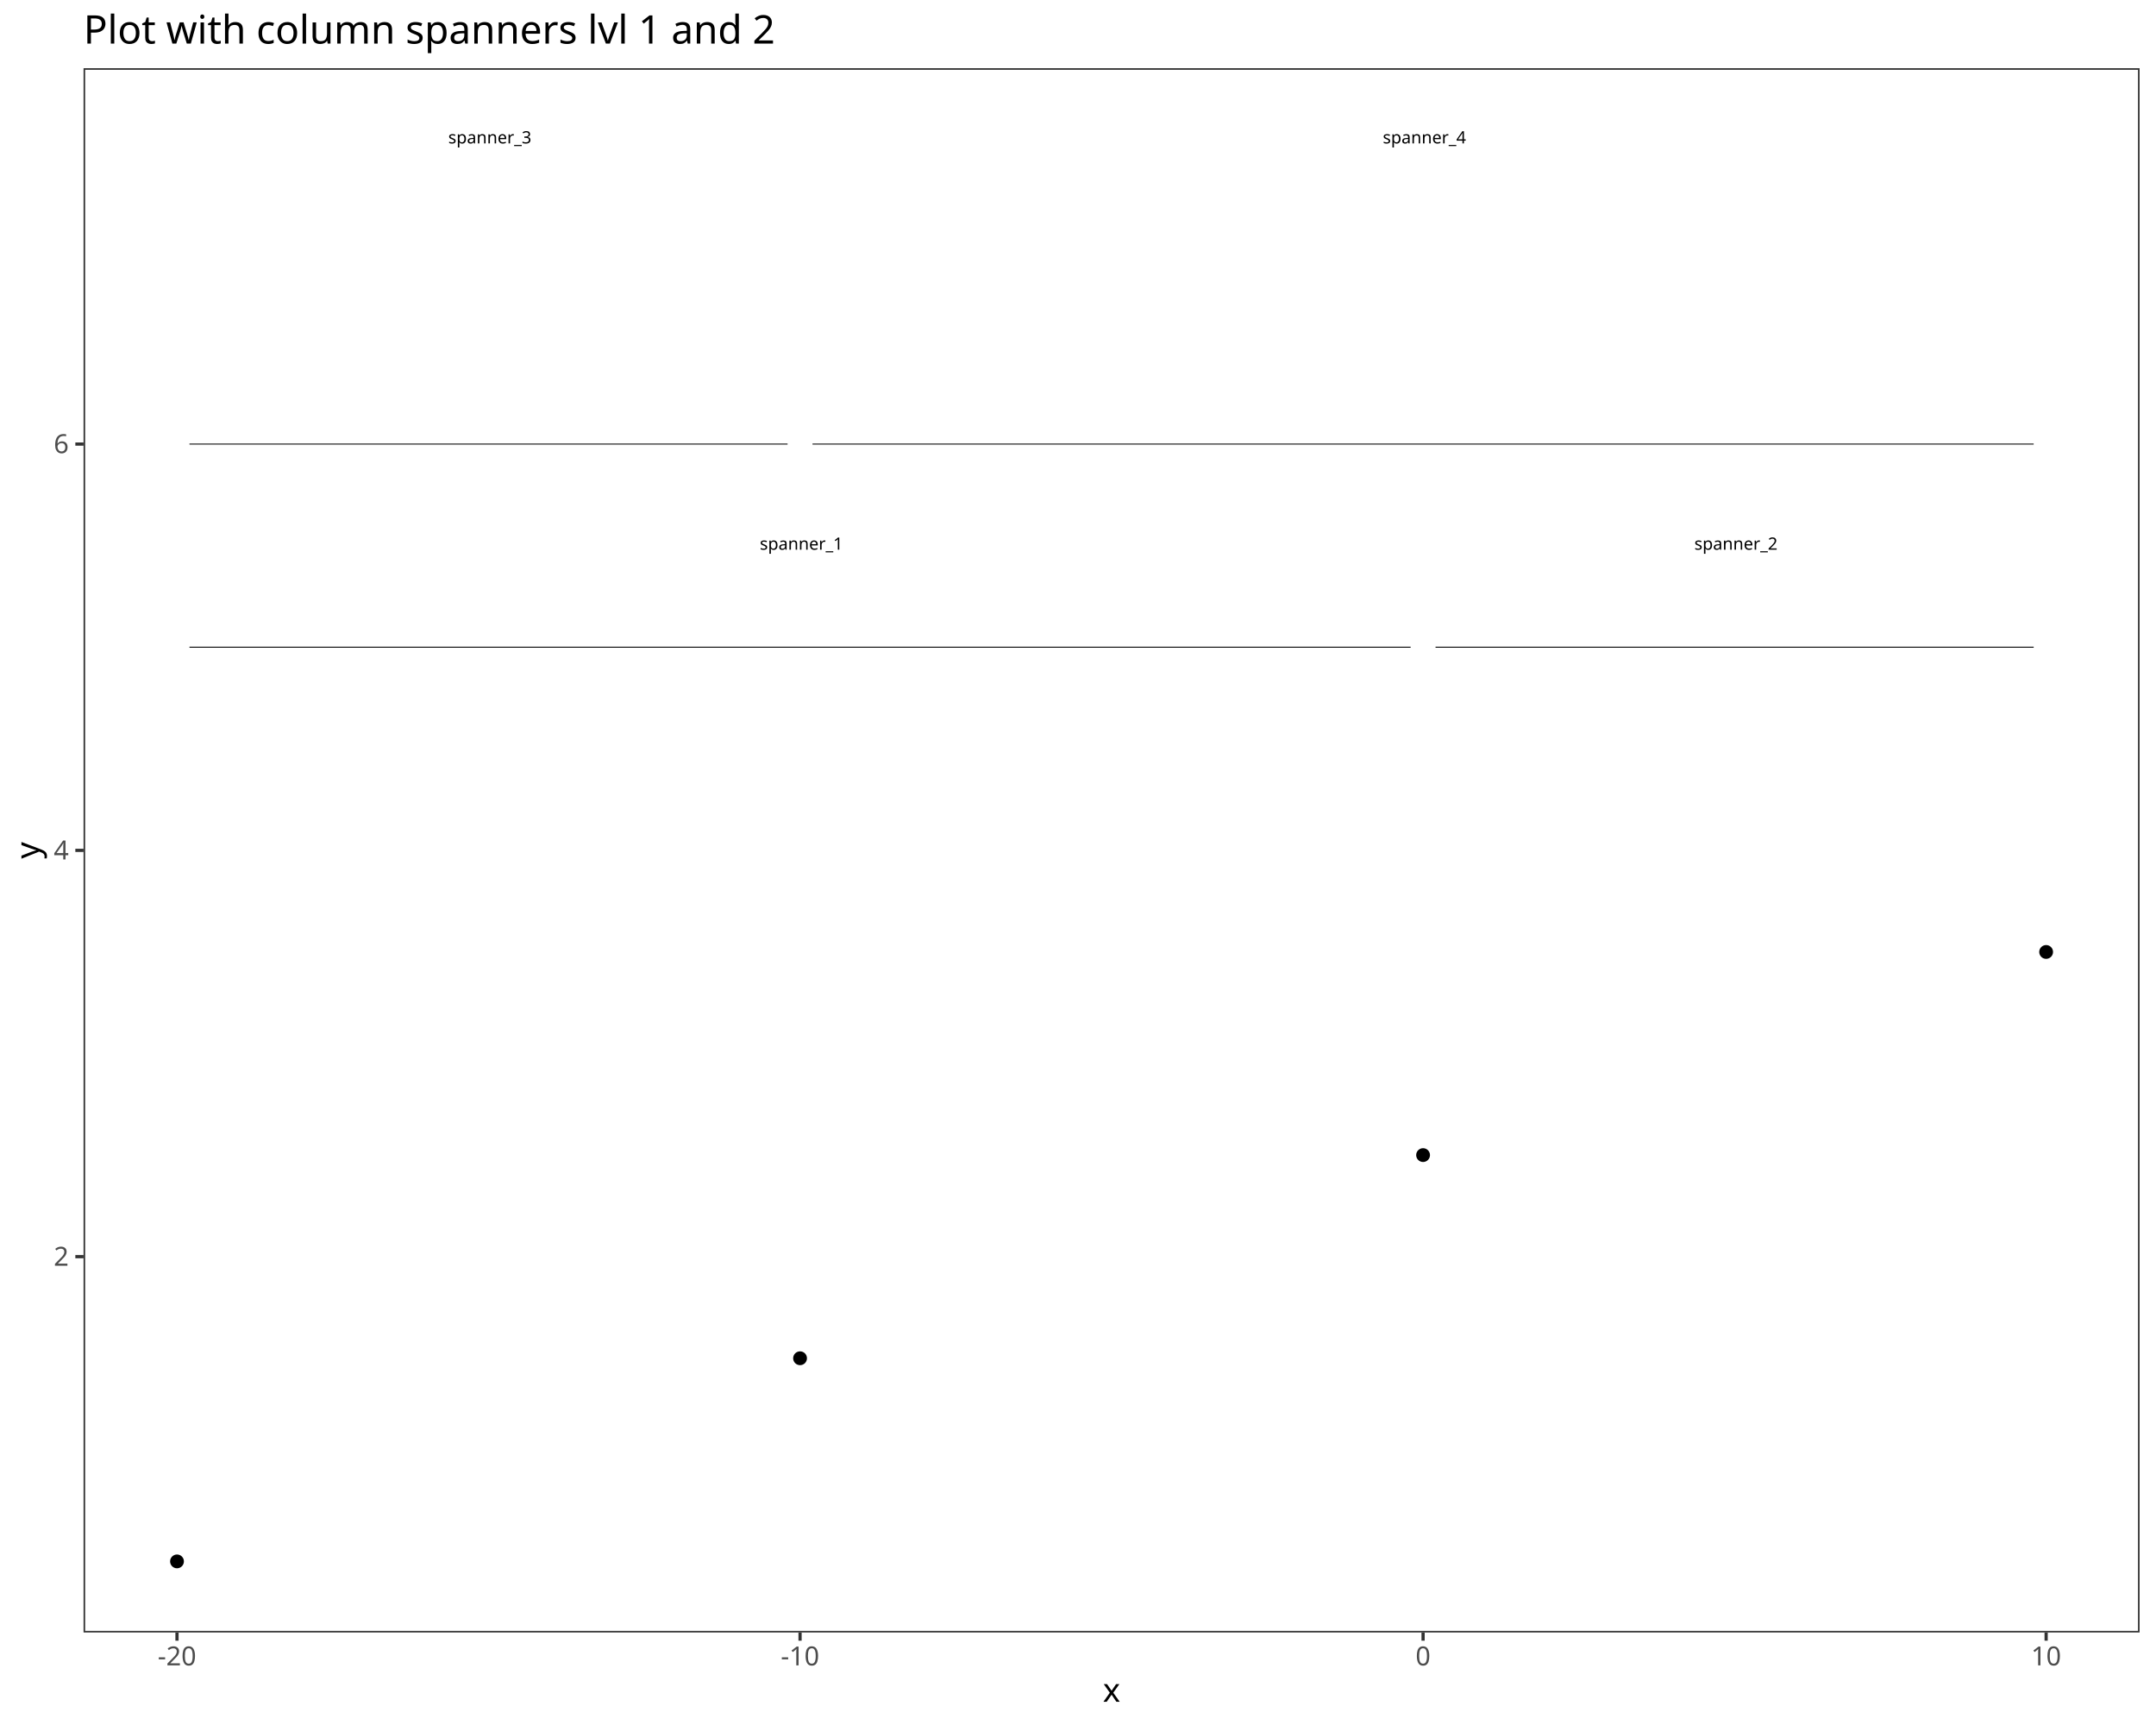
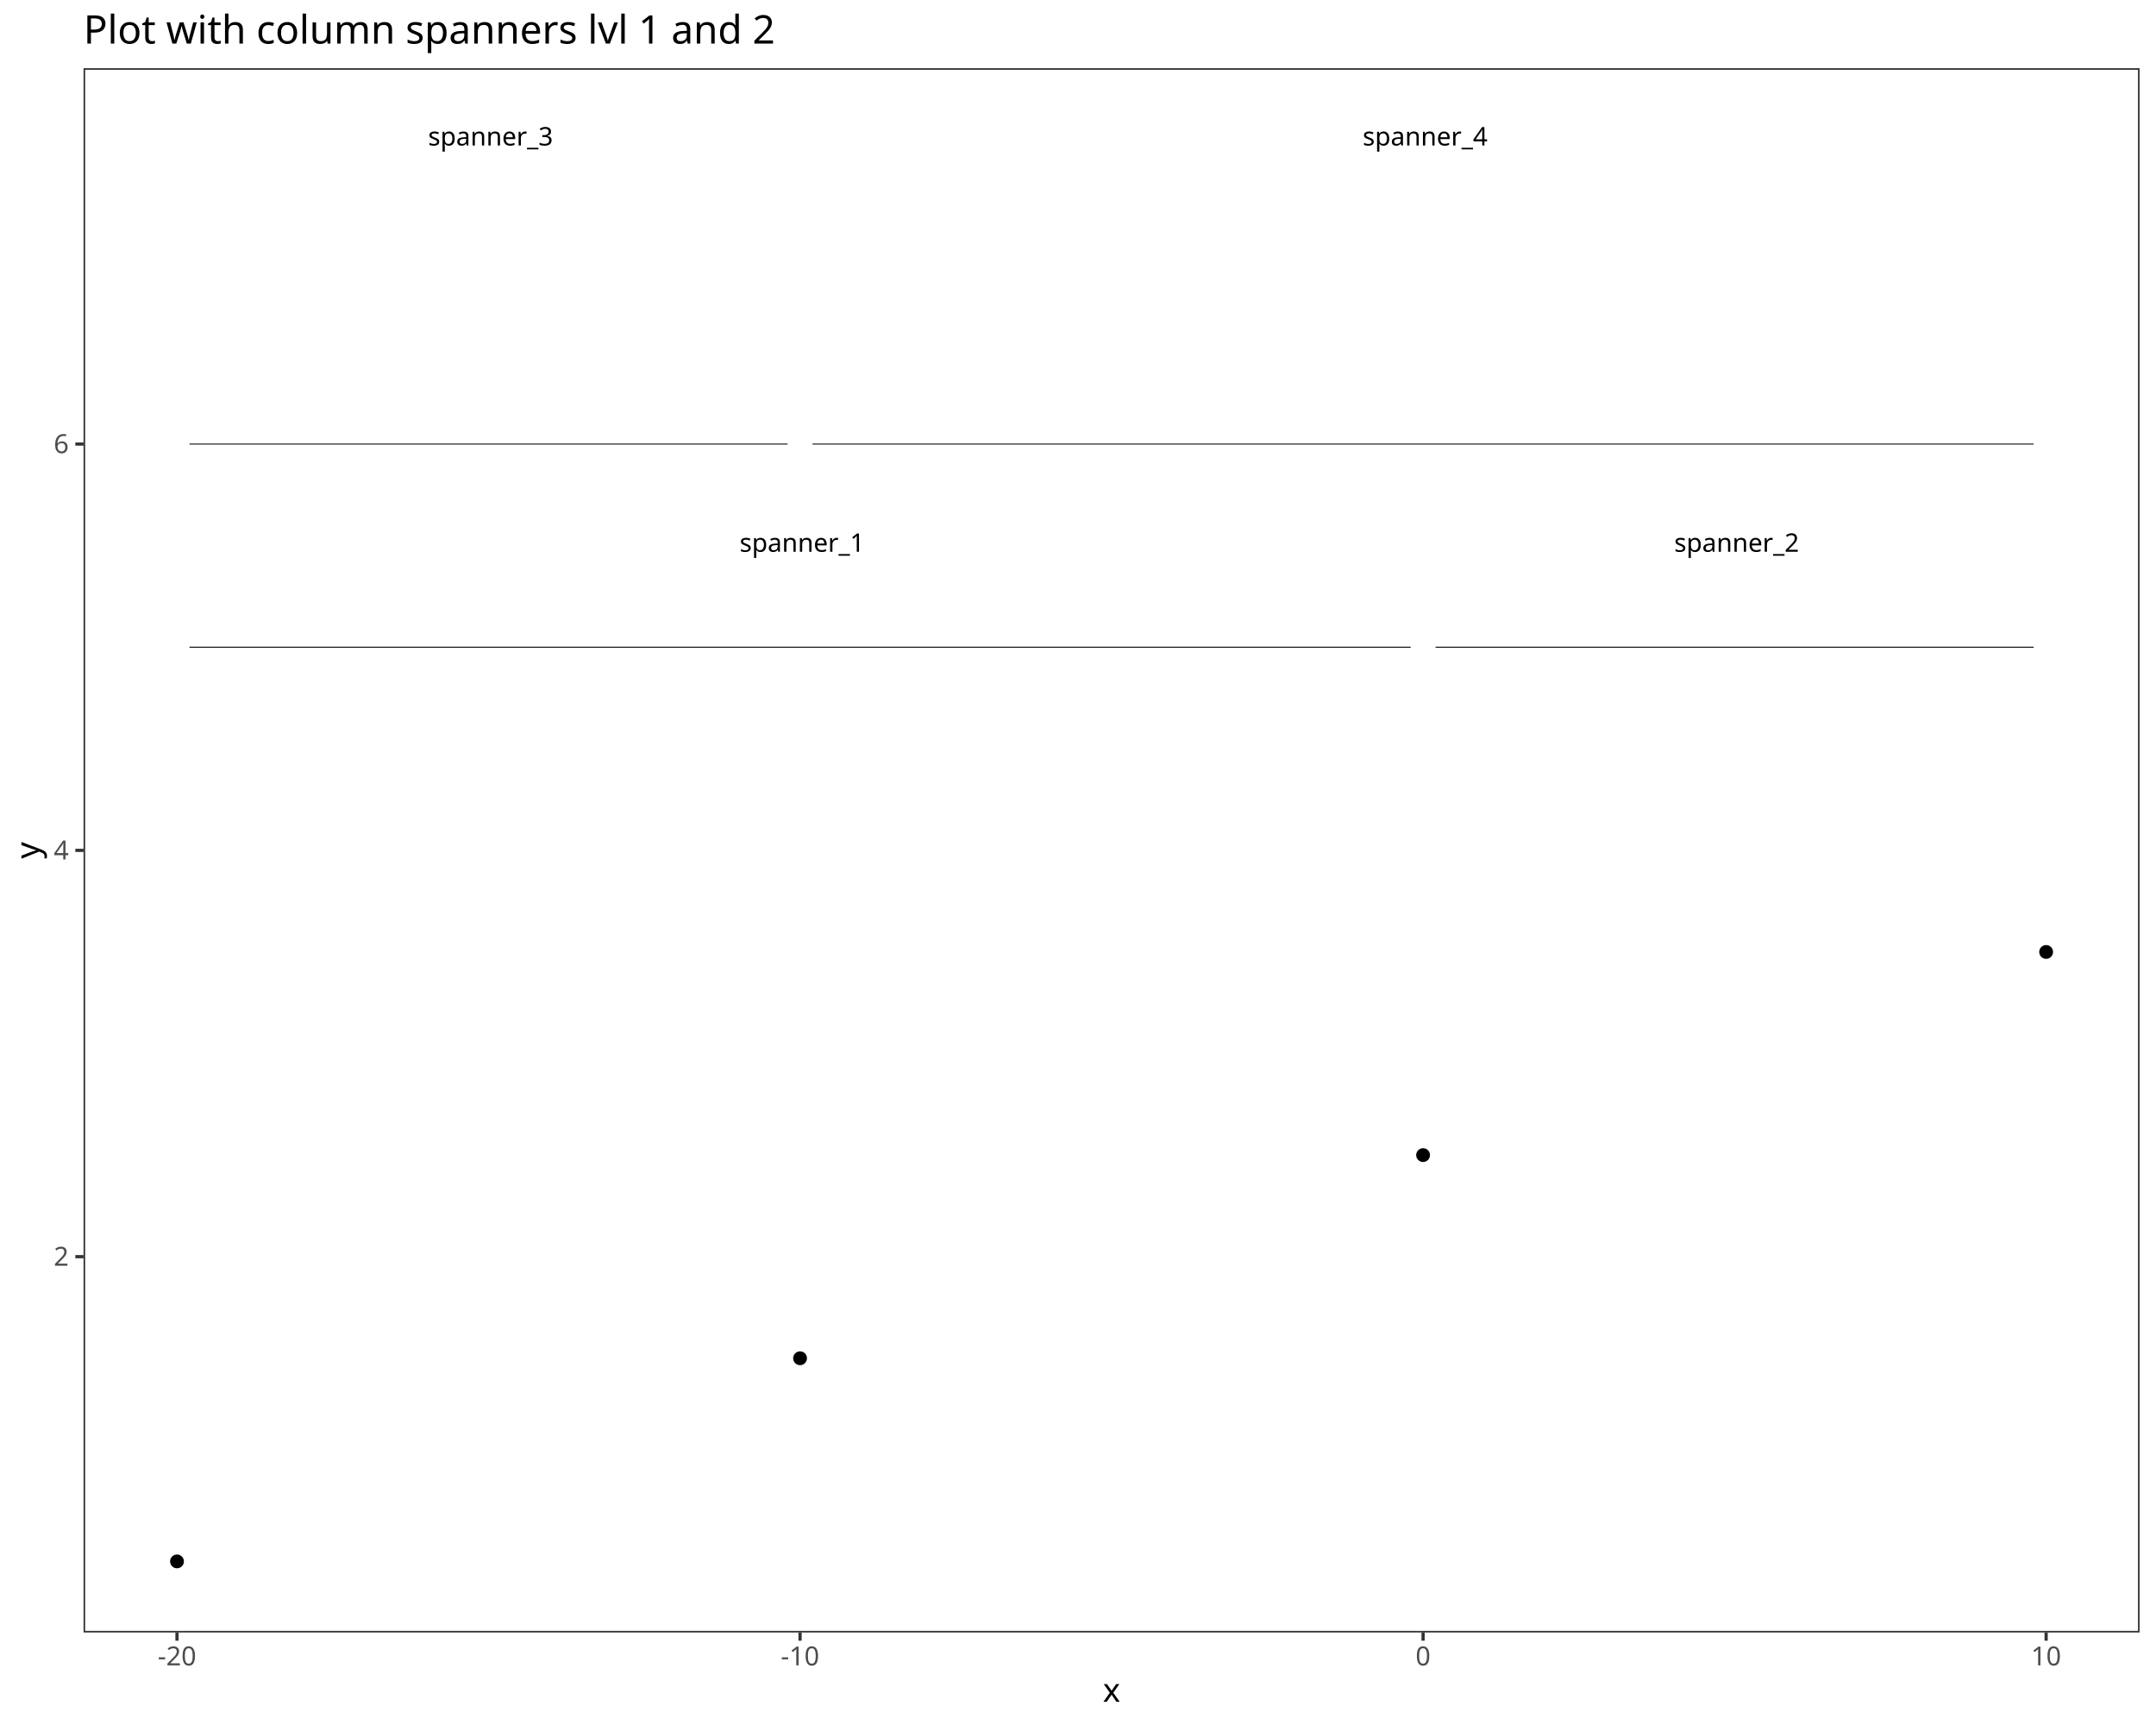
<svg xmlns="http://www.w3.org/2000/svg" class="svglite" data-engine-version="2.0" width="720.00pt" height="576.00pt" viewBox="0 0 720.00 576.00">
  <defs>
    <style type="text/css">
    .svglite line, .svglite polyline, .svglite polygon, .svglite path, .svglite rect, .svglite circle {
      fill: none;
      stroke: #000000;
      stroke-linecap: round;
      stroke-linejoin: round;
      stroke-miterlimit: 10.00;
    }
  </style>
  </defs>
  <rect width="100%" height="100%" style="stroke: none; fill: #FFFFFF;" />
  <defs>
    <clipPath id="cpMC4wMHw3MjAuMDB8MC4wMHw1NzYuMDA=">
      <rect x="0.00" y="0.00" width="720.00" height="576.00" />
    </clipPath>
  </defs>
  <g clip-path="url(#cpMC4wMHw3MjAuMDB8MC4wMHw1NzYuMDA=)">
    <rect x="0.00" y="0.00" width="720.00" height="576.00" style="stroke-width: 1.07; stroke: #FFFFFF; fill: #FFFFFF;" />
  </g>
  <defs>
    <clipPath id="cpMjcuOTB8NzE0LjUyfDIyLjc4fDU0NS4xMQ==">
      <rect x="27.90" y="22.78" width="686.62" height="522.33" />
    </clipPath>
  </defs>
  <g clip-path="url(#cpMjcuOTB8NzE0LjUyfDIyLjc4fDU0NS4xMQ==)">
    <rect x="27.90" y="22.78" width="686.62" height="522.33" style="stroke-width: 1.07; stroke: none; fill: #FFFFFF;" />
    <circle cx="59.11" cy="521.37" r="1.95" style="stroke-width: 0.71; fill: #000000;" />
    <circle cx="267.18" cy="453.54" r="1.95" style="stroke-width: 0.71; fill: #000000;" />
    <circle cx="475.24" cy="385.70" r="1.95" style="stroke-width: 0.71; fill: #000000;" />
    <circle cx="683.31" cy="317.87" r="1.95" style="stroke-width: 0.71; fill: #000000;" />
    <line x1="63.27" y1="216.11" x2="471.08" y2="216.11" style="stroke-width: 0.32; stroke-linecap: butt;" />
-     <text x="253.73" y="183.56" style="font-size: 5.69px; font-family: sans;" textLength="26.90px" lengthAdjust="spacingAndGlyphs">spanner_1</text>
+     <text x="247.00" y="184.25" style="font-size: 8.54px; font-family: sans;" textLength="40.35px" lengthAdjust="spacingAndGlyphs">spanner_1</text>
    <line x1="479.40" y1="216.11" x2="679.15" y2="216.11" style="stroke-width: 0.32; stroke-linecap: butt;" />
-     <text x="565.83" y="183.56" style="font-size: 5.69px; font-family: sans;" textLength="26.90px" lengthAdjust="spacingAndGlyphs">spanner_2</text>
+     <text x="559.10" y="184.25" style="font-size: 8.54px; font-family: sans;" textLength="40.35px" lengthAdjust="spacingAndGlyphs">spanner_2</text>
    <line x1="63.27" y1="148.28" x2="263.01" y2="148.28" style="stroke-width: 0.32; stroke-linecap: butt;" />
-     <text x="149.69" y="47.89" style="font-size: 5.69px; font-family: sans;" textLength="26.90px" lengthAdjust="spacingAndGlyphs">spanner_3</text>
+     <text x="142.97" y="48.58" style="font-size: 8.54px; font-family: sans;" textLength="40.35px" lengthAdjust="spacingAndGlyphs">spanner_3</text>
    <line x1="271.34" y1="148.28" x2="679.15" y2="148.28" style="stroke-width: 0.32; stroke-linecap: butt;" />
-     <text x="461.79" y="47.89" style="font-size: 5.69px; font-family: sans;" textLength="26.90px" lengthAdjust="spacingAndGlyphs">spanner_4</text>
+     <text x="455.07" y="48.58" style="font-size: 8.54px; font-family: sans;" textLength="40.35px" lengthAdjust="spacingAndGlyphs">spanner_4</text>
    <rect x="27.90" y="22.78" width="686.62" height="522.33" style="stroke-width: 1.07; stroke: #333333;" />
  </g>
  <g clip-path="url(#cpMC4wMHw3MjAuMDB8MC4wMHw1NzYuMDA=)">
    <text x="22.97" y="422.65" text-anchor="end" style="font-size: 8.80px; fill: #4D4D4D; font-family: sans;" textLength="4.89px" lengthAdjust="spacingAndGlyphs">2</text>
    <text x="22.97" y="286.98" text-anchor="end" style="font-size: 8.80px; fill: #4D4D4D; font-family: sans;" textLength="4.89px" lengthAdjust="spacingAndGlyphs">4</text>
    <text x="22.97" y="151.31" text-anchor="end" style="font-size: 8.80px; fill: #4D4D4D; font-family: sans;" textLength="4.89px" lengthAdjust="spacingAndGlyphs">6</text>
    <polyline points="25.16,419.62 27.90,419.62 " style="stroke-width: 1.07; stroke: #333333; stroke-linecap: butt;" />
    <polyline points="25.16,283.95 27.90,283.95 " style="stroke-width: 1.07; stroke: #333333; stroke-linecap: butt;" />
    <polyline points="25.16,148.28 27.90,148.28 " style="stroke-width: 1.07; stroke: #333333; stroke-linecap: butt;" />
    <polyline points="59.11,547.85 59.11,545.11 " style="stroke-width: 1.07; stroke: #333333; stroke-linecap: butt;" />
    <polyline points="267.18,547.85 267.18,545.11 " style="stroke-width: 1.07; stroke: #333333; stroke-linecap: butt;" />
    <polyline points="475.24,547.85 475.24,545.11 " style="stroke-width: 1.07; stroke: #333333; stroke-linecap: butt;" />
    <polyline points="683.31,547.85 683.31,545.11 " style="stroke-width: 1.07; stroke: #333333; stroke-linecap: butt;" />
    <text x="59.11" y="556.10" text-anchor="middle" style="font-size: 8.80px; fill: #4D4D4D; font-family: sans;" textLength="12.72px" lengthAdjust="spacingAndGlyphs">-20</text>
    <text x="267.18" y="556.10" text-anchor="middle" style="font-size: 8.80px; fill: #4D4D4D; font-family: sans;" textLength="12.72px" lengthAdjust="spacingAndGlyphs">-10</text>
    <text x="475.24" y="556.10" text-anchor="middle" style="font-size: 8.80px; fill: #4D4D4D; font-family: sans;" textLength="4.89px" lengthAdjust="spacingAndGlyphs">0</text>
    <text x="683.31" y="556.10" text-anchor="middle" style="font-size: 8.80px; fill: #4D4D4D; font-family: sans;" textLength="9.79px" lengthAdjust="spacingAndGlyphs">10</text>
    <text x="371.21" y="568.24" text-anchor="middle" style="font-size: 11.00px; font-family: sans;" textLength="5.50px" lengthAdjust="spacingAndGlyphs">x</text>
    <text transform="translate(13.05,283.95) rotate(-90)" text-anchor="middle" style="font-size: 11.00px; font-family: sans;" textLength="5.50px" lengthAdjust="spacingAndGlyphs">y</text>
    <text x="27.90" y="14.56" style="font-size: 13.20px; font-family: sans;" textLength="217.94px" lengthAdjust="spacingAndGlyphs">Plot with column spanners lvl 1 and 2</text>
  </g>
</svg>
